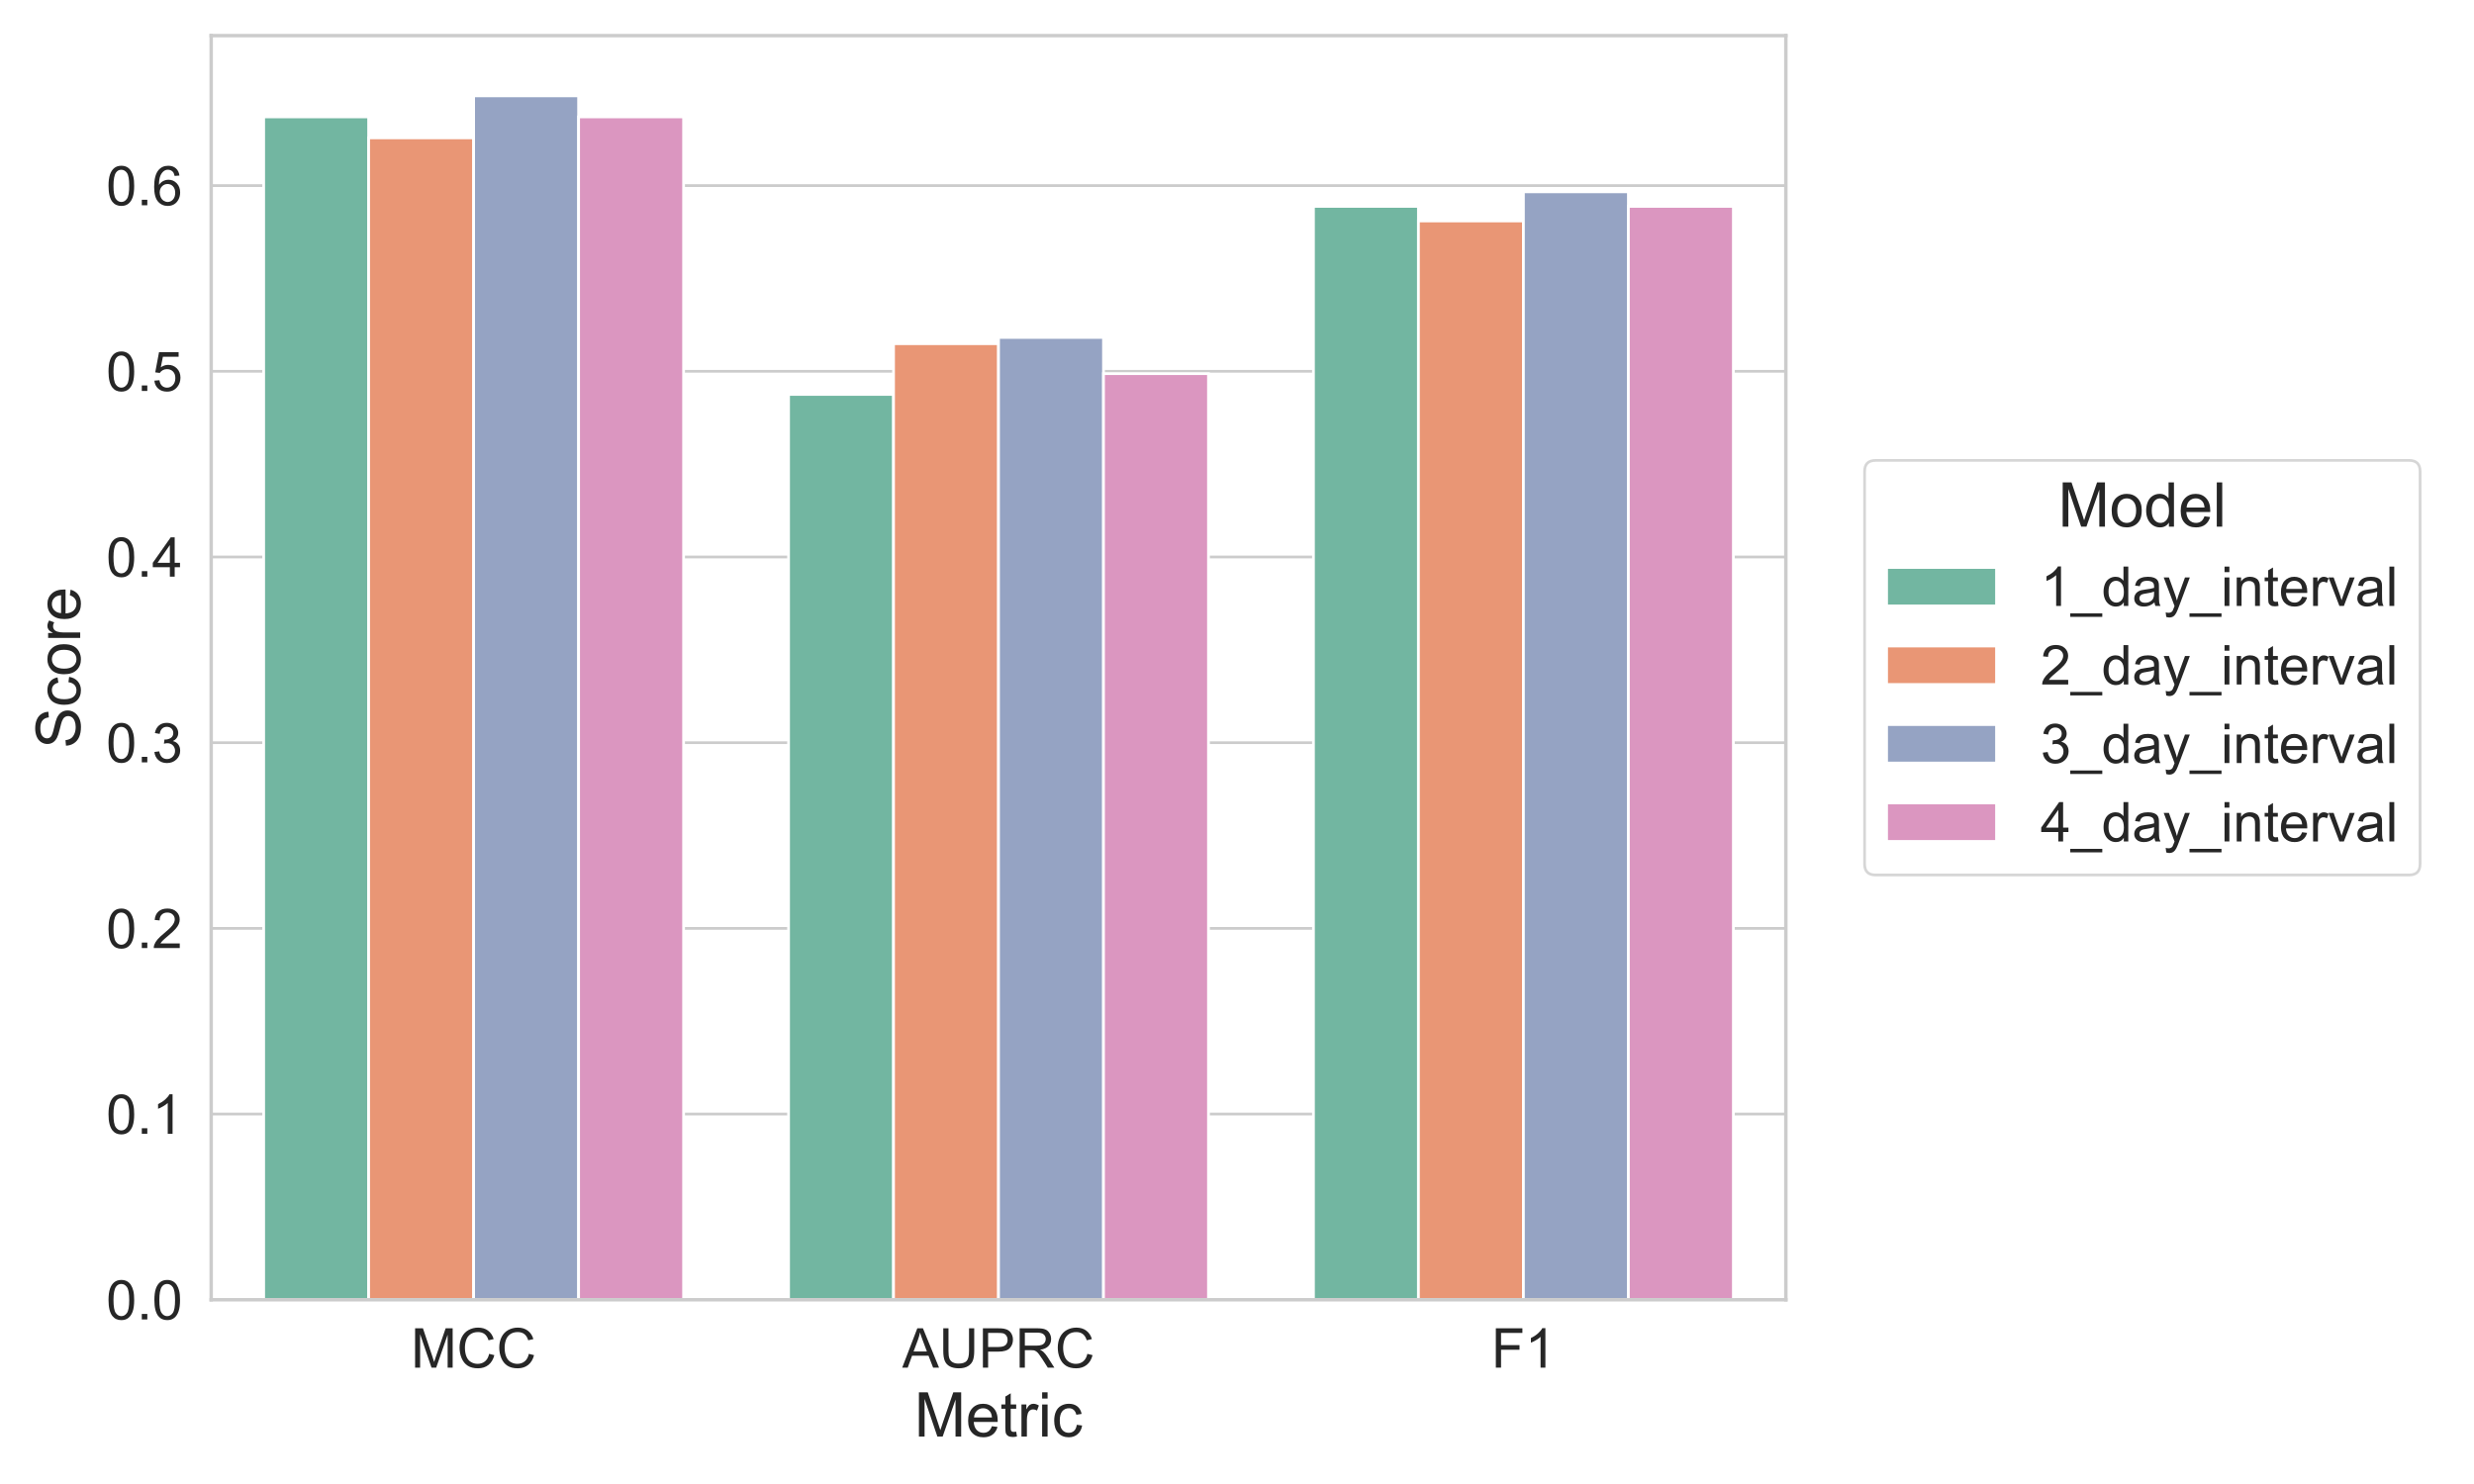
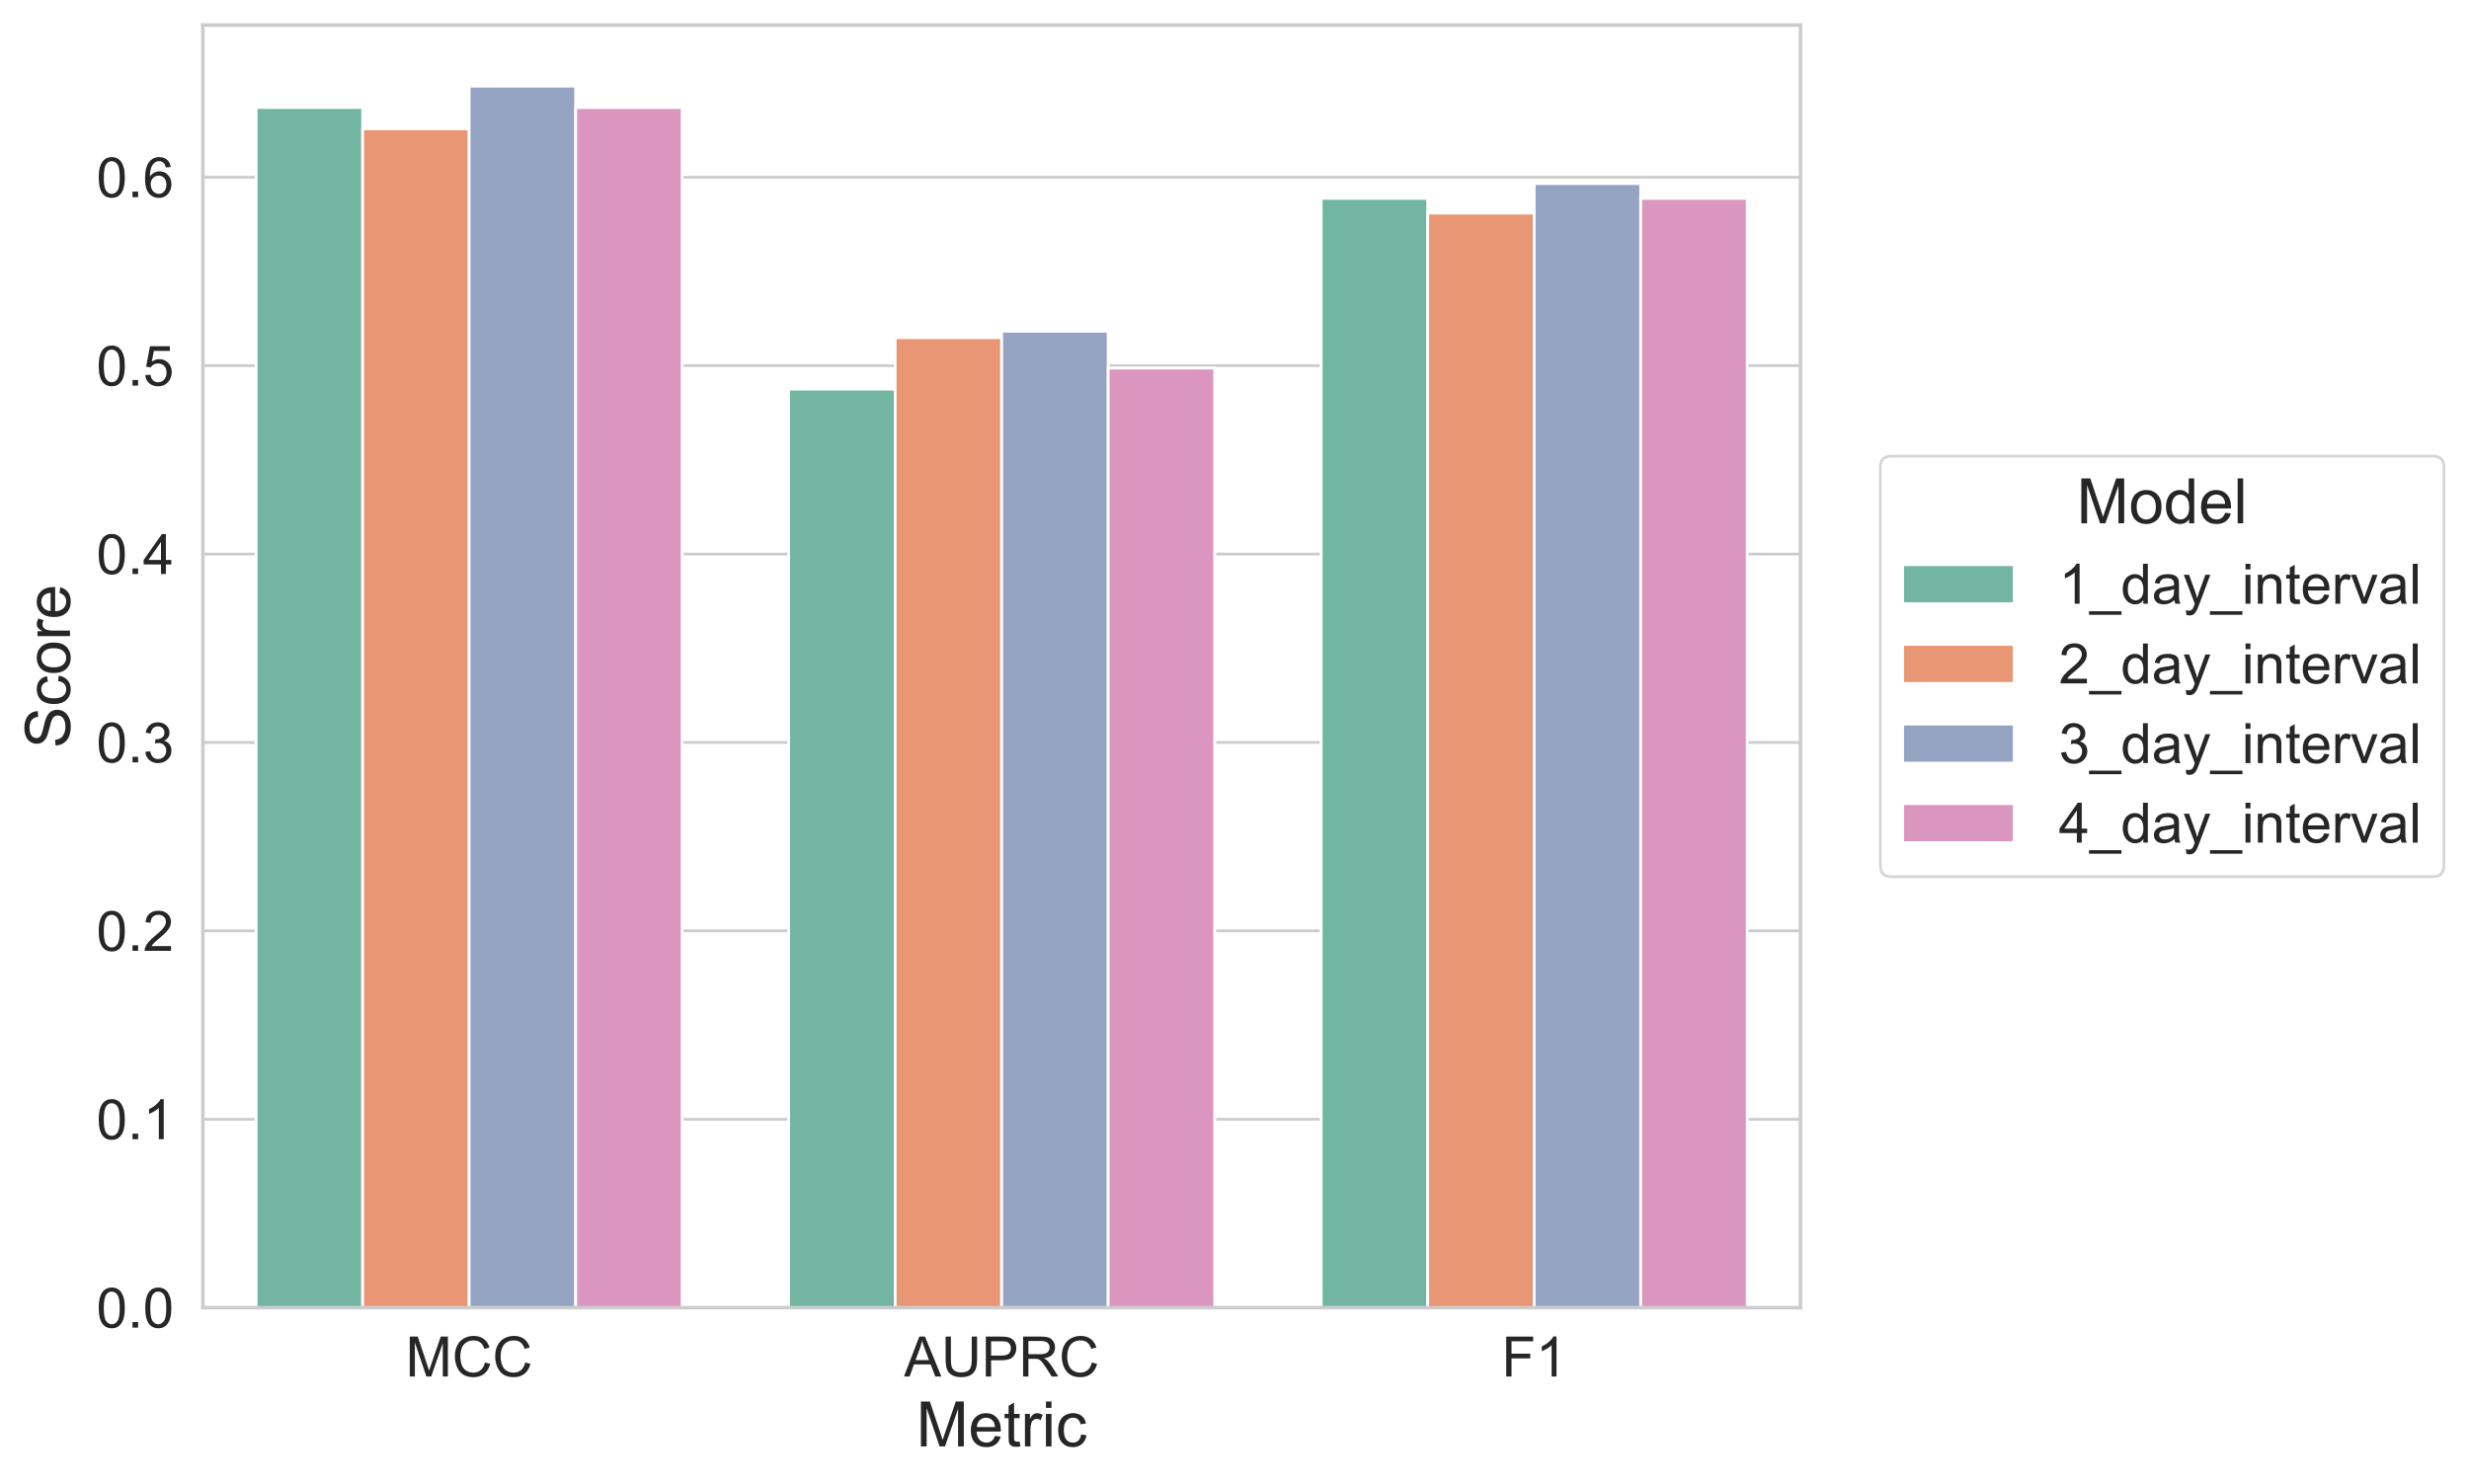
- <svg xmlns="http://www.w3.org/2000/svg" xmlns:xlink="http://www.w3.org/1999/xlink" width="720pt" height="432pt" viewBox="0 0 720 432" version="1.1">
+ <svg xmlns="http://www.w3.org/2000/svg" xmlns:xlink="http://www.w3.org/1999/xlink" width="708.252pt" height="425.798pt" viewBox="0 0 708.252 425.798" version="1.1">
  <defs>
    <style type="text/css">*{stroke-linejoin: round; stroke-linecap: butt}</style>
  </defs>
  <g id="figure_1">
    <g id="patch_1">
-       <path d="M 0 432  L 720 432  L 720 0  L 0 0  z " style="fill: #ffffff" />
+       <path d="M -0 425.798  L 708.252 425.798  L 708.252 0  L -0 0  z " style="fill: #ffffff" />
    </g>
    <g id="axes_1">
      <g id="patch_2">
-         <path d="M 61.458 378.372  L 519.732 378.372  L 519.732 10.368  L 61.458 10.368  z " style="fill: #ffffff" />
+         <path d="M 58.202 375.204  L 516.476 375.204  L 516.476 7.2  L 58.202 7.2  z " style="fill: #ffffff" />
      </g>
      <g id="matplotlib.axis_1">
        <g id="xtick_1">
          <g id="text_1">
-             <g style="fill: #262626" transform="translate(119.6183 398.1245) scale(0.16 -0.16)">
+             <g style="fill: #262626" transform="translate(116.3618 394.9565) scale(0.16 -0.16)">
              <defs>
                <path id="ArialMT-4d" d="M 475 0  L 475 4581  L 1388 4581  L 2472 1338  Q 2622 884 2691 659  Q 2769 909 2934 1394  L 4031 4581  L 4847 4581  L 4847 0  L 4263 0  L 4263 3834  L 2931 0  L 2384 0  L 1059 3900  L 1059 0  L 475 0  z " transform="scale(0.015625)" />
                <path id="ArialMT-43" d="M 3763 1606  L 4369 1453  Q 4178 706 3683 314  Q 3188 -78 2472 -78  Q 1731 -78 1267 223  Q 803 525 561 1097  Q 319 1669 319 2325  Q 319 3041 592 3573  Q 866 4106 1370 4382  Q 1875 4659 2481 4659  Q 3169 4659 3637 4309  Q 4106 3959 4291 3325  L 3694 3184  Q 3534 3684 3231 3912  Q 2928 4141 2469 4141  Q 1941 4141 1586 3887  Q 1231 3634 1087 3207  Q 944 2781 944 2328  Q 944 1744 1114 1308  Q 1284 872 1643 656  Q 2003 441 2422 441  Q 2931 441 3284 734  Q 3638 1028 3763 1606  z " transform="scale(0.015625)" />
              </defs>
              <use xlink:href="#ArialMT-4d" />
              <use xlink:href="#ArialMT-43" transform="translate(83.30078 0)" />
              <use xlink:href="#ArialMT-43" transform="translate(155.5176 0)" />
            </g>
          </g>
        </g>
        <g id="xtick_2">
          <g id="text_2">
-             <g style="fill: #262626" transform="translate(262.59 398.1245) scale(0.16 -0.16)">
+             <g style="fill: #262626" transform="translate(259.3336 394.9565) scale(0.16 -0.16)">
              <defs>
                <path id="ArialMT-41" d="M -9 0  L 1750 4581  L 2403 4581  L 4278 0  L 3588 0  L 3053 1388  L 1138 1388  L 634 0  L -9 0  z M 1313 1881  L 2866 1881  L 2388 3150  Q 2169 3728 2063 4100  Q 1975 3659 1816 3225  L 1313 1881  z " transform="scale(0.015625)" />
                <path id="ArialMT-55" d="M 3500 4581  L 4106 4581  L 4106 1934  Q 4106 1244 3950 837  Q 3794 431 3386 176  Q 2978 -78 2316 -78  Q 1672 -78 1262 144  Q 853 366 678 786  Q 503 1206 503 1934  L 503 4581  L 1109 4581  L 1109 1938  Q 1109 1341 1220 1058  Q 1331 775 1601 622  Q 1872 469 2263 469  Q 2931 469 3215 772  Q 3500 1075 3500 1938  L 3500 4581  z " transform="scale(0.015625)" />
                <path id="ArialMT-50" d="M 494 0  L 494 4581  L 2222 4581  Q 2678 4581 2919 4538  Q 3256 4481 3484 4323  Q 3713 4166 3852 3881  Q 3991 3597 3991 3256  Q 3991 2672 3619 2267  Q 3247 1863 2275 1863  L 1100 1863  L 1100 0  L 494 0  z M 1100 2403  L 2284 2403  Q 2872 2403 3119 2622  Q 3366 2841 3366 3238  Q 3366 3525 3220 3729  Q 3075 3934 2838 4000  Q 2684 4041 2272 4041  L 1100 4041  L 1100 2403  z " transform="scale(0.015625)" />
                <path id="ArialMT-52" d="M 503 0  L 503 4581  L 2534 4581  Q 3147 4581 3465 4457  Q 3784 4334 3975 4021  Q 4166 3709 4166 3331  Q 4166 2844 3850 2509  Q 3534 2175 2875 2084  Q 3116 1969 3241 1856  Q 3506 1613 3744 1247  L 4541 0  L 3778 0  L 3172 953  Q 2906 1366 2734 1584  Q 2563 1803 2427 1890  Q 2291 1978 2150 2013  Q 2047 2034 1813 2034  L 1109 2034  L 1109 0  L 503 0  z M 1109 2559  L 2413 2559  Q 2828 2559 3062 2645  Q 3297 2731 3419 2920  Q 3541 3109 3541 3331  Q 3541 3656 3305 3865  Q 3069 4075 2559 4075  L 1109 4075  L 1109 2559  z " transform="scale(0.015625)" />
              </defs>
              <use xlink:href="#ArialMT-41" />
              <use xlink:href="#ArialMT-55" transform="translate(66.69922 0)" />
              <use xlink:href="#ArialMT-50" transform="translate(138.916 0)" />
              <use xlink:href="#ArialMT-52" transform="translate(205.6152 0)" />
              <use xlink:href="#ArialMT-43" transform="translate(277.832 0)" />
            </g>
          </g>
        </g>
        <g id="xtick_3">
          <g id="text_3">
-             <g style="fill: #262626" transform="translate(434.018 398.1245) scale(0.16 -0.16)">
+             <g style="fill: #262626" transform="translate(430.7616 394.9565) scale(0.16 -0.16)">
              <defs>
                <path id="ArialMT-46" d="M 525 0  L 525 4581  L 3616 4581  L 3616 4041  L 1131 4041  L 1131 2622  L 3281 2622  L 3281 2081  L 1131 2081  L 1131 0  L 525 0  z " transform="scale(0.015625)" />
                <path id="ArialMT-31" d="M 2384 0  L 1822 0  L 1822 3584  Q 1619 3391 1289 3197  Q 959 3003 697 2906  L 697 3450  Q 1169 3672 1522 3987  Q 1875 4303 2022 4600  L 2384 4600  L 2384 0  z " transform="scale(0.015625)" />
              </defs>
              <use xlink:href="#ArialMT-46" />
              <use xlink:href="#ArialMT-31" transform="translate(61.08398 0)" />
            </g>
          </g>
        </g>
        <g id="text_4">
-           <g style="fill: #262626" transform="translate(266.0967 418.1886) scale(0.18 -0.18)">
+           <g style="fill: #262626" transform="translate(262.8403 415.0206) scale(0.18 -0.18)">
            <defs>
              <path id="ArialMT-65" d="M 2694 1069  L 3275 997  Q 3138 488 2766 206  Q 2394 -75 1816 -75  Q 1088 -75 661 373  Q 234 822 234 1631  Q 234 2469 665 2931  Q 1097 3394 1784 3394  Q 2450 3394 2872 2941  Q 3294 2488 3294 1666  Q 3294 1616 3291 1516  L 816 1516  Q 847 969 1125 678  Q 1403 388 1819 388  Q 2128 388 2347 550  Q 2566 713 2694 1069  z M 847 1978  L 2700 1978  Q 2663 2397 2488 2606  Q 2219 2931 1791 2931  Q 1403 2931 1139 2672  Q 875 2413 847 1978  z " transform="scale(0.015625)" />
              <path id="ArialMT-74" d="M 1650 503  L 1731 6  Q 1494 -44 1306 -44  Q 1000 -44 831 53  Q 663 150 594 308  Q 525 466 525 972  L 525 2881  L 113 2881  L 113 3319  L 525 3319  L 525 4141  L 1084 4478  L 1084 3319  L 1650 3319  L 1650 2881  L 1084 2881  L 1084 941  Q 1084 700 1114 631  Q 1144 563 1211 522  Q 1278 481 1403 481  Q 1497 481 1650 503  z " transform="scale(0.015625)" />
              <path id="ArialMT-72" d="M 416 0  L 416 3319  L 922 3319  L 922 2816  Q 1116 3169 1280 3281  Q 1444 3394 1641 3394  Q 1925 3394 2219 3213  L 2025 2691  Q 1819 2813 1613 2813  Q 1428 2813 1281 2702  Q 1134 2591 1072 2394  Q 978 2094 978 1738  L 978 0  L 416 0  z " transform="scale(0.015625)" />
              <path id="ArialMT-69" d="M 425 3934  L 425 4581  L 988 4581  L 988 3934  L 425 3934  z M 425 0  L 425 3319  L 988 3319  L 988 0  L 425 0  z " transform="scale(0.015625)" />
              <path id="ArialMT-63" d="M 2588 1216  L 3141 1144  Q 3050 572 2676 248  Q 2303 -75 1759 -75  Q 1078 -75 664 370  Q 250 816 250 1647  Q 250 2184 428 2587  Q 606 2991 970 3192  Q 1334 3394 1763 3394  Q 2303 3394 2647 3120  Q 2991 2847 3088 2344  L 2541 2259  Q 2463 2594 2264 2762  Q 2066 2931 1784 2931  Q 1359 2931 1093 2626  Q 828 2322 828 1663  Q 828 994 1084 691  Q 1341 388 1753 388  Q 2084 388 2306 591  Q 2528 794 2588 1216  z " transform="scale(0.015625)" />
            </defs>
            <use xlink:href="#ArialMT-4d" />
            <use xlink:href="#ArialMT-65" transform="translate(83.30078 0)" />
            <use xlink:href="#ArialMT-74" transform="translate(138.916 0)" />
            <use xlink:href="#ArialMT-72" transform="translate(166.6992 0)" />
            <use xlink:href="#ArialMT-69" transform="translate(200 0)" />
            <use xlink:href="#ArialMT-63" transform="translate(222.2168 0)" />
          </g>
        </g>
      </g>
      <g id="matplotlib.axis_2">
        <g id="ytick_1">
          <g id="line2d_1">
-             <path d="M 61.458 378.372  L 519.732 378.372  " clip-path="url(#peb83b653ee)" style="fill: none; stroke: #cccccc; stroke-width: 0.8; stroke-linecap: round" />
+             <path d="M 58.202 375.204  L 516.476 375.204  " clip-path="url(#pe7c0577c10)" style="fill: none; stroke: #cccccc; stroke-width: 0.8; stroke-linecap: round" />
          </g>
          <g id="text_5">
-             <g style="fill: #262626" transform="translate(30.918 384.0983) scale(0.16 -0.16)">
+             <g style="fill: #262626" transform="translate(27.66156 380.9303) scale(0.16 -0.16)">
              <defs>
                <path id="ArialMT-30" d="M 266 2259  Q 266 3072 433 3567  Q 600 4063 929 4331  Q 1259 4600 1759 4600  Q 2128 4600 2406 4451  Q 2684 4303 2865 4023  Q 3047 3744 3150 3342  Q 3253 2941 3253 2259  Q 3253 1453 3087 958  Q 2922 463 2592 192  Q 2263 -78 1759 -78  Q 1097 -78 719 397  Q 266 969 266 2259  z M 844 2259  Q 844 1131 1108 757  Q 1372 384 1759 384  Q 2147 384 2411 759  Q 2675 1134 2675 2259  Q 2675 3391 2411 3762  Q 2147 4134 1753 4134  Q 1366 4134 1134 3806  Q 844 3388 844 2259  z " transform="scale(0.015625)" />
                <path id="ArialMT-2e" d="M 581 0  L 581 641  L 1222 641  L 1222 0  L 581 0  z " transform="scale(0.015625)" />
              </defs>
              <use xlink:href="#ArialMT-30" />
              <use xlink:href="#ArialMT-2e" transform="translate(55.61523 0)" />
              <use xlink:href="#ArialMT-30" transform="translate(83.39844 0)" />
            </g>
          </g>
        </g>
        <g id="ytick_2">
          <g id="line2d_2">
-             <path d="M 61.458 324.314  L 519.732 324.314  " clip-path="url(#peb83b653ee)" style="fill: none; stroke: #cccccc; stroke-width: 0.8; stroke-linecap: round" />
+             <path d="M 58.202 321.146  L 516.476 321.146  " clip-path="url(#pe7c0577c10)" style="fill: none; stroke: #cccccc; stroke-width: 0.8; stroke-linecap: round" />
          </g>
          <g id="text_6">
-             <g style="fill: #262626" transform="translate(30.918 330.0406) scale(0.16 -0.16)">
+             <g style="fill: #262626" transform="translate(27.66156 326.8726) scale(0.16 -0.16)">
              <use xlink:href="#ArialMT-30" />
              <use xlink:href="#ArialMT-2e" transform="translate(55.61523 0)" />
              <use xlink:href="#ArialMT-31" transform="translate(83.39844 0)" />
            </g>
          </g>
        </g>
        <g id="ytick_3">
          <g id="line2d_3">
-             <path d="M 61.458 270.257  L 519.732 270.257  " clip-path="url(#peb83b653ee)" style="fill: none; stroke: #cccccc; stroke-width: 0.8; stroke-linecap: round" />
+             <path d="M 58.202 267.089  L 516.476 267.089  " clip-path="url(#pe7c0577c10)" style="fill: none; stroke: #cccccc; stroke-width: 0.8; stroke-linecap: round" />
          </g>
          <g id="text_7">
-             <g style="fill: #262626" transform="translate(30.918 275.9829) scale(0.16 -0.16)">
+             <g style="fill: #262626" transform="translate(27.66156 272.8149) scale(0.16 -0.16)">
              <defs>
                <path id="ArialMT-32" d="M 3222 541  L 3222 0  L 194 0  Q 188 203 259 391  Q 375 700 629 1000  Q 884 1300 1366 1694  Q 2113 2306 2375 2664  Q 2638 3022 2638 3341  Q 2638 3675 2398 3904  Q 2159 4134 1775 4134  Q 1369 4134 1125 3890  Q 881 3647 878 3216  L 300 3275  Q 359 3922 746 4261  Q 1134 4600 1788 4600  Q 2447 4600 2831 4234  Q 3216 3869 3216 3328  Q 3216 3053 3103 2787  Q 2991 2522 2730 2228  Q 2469 1934 1863 1422  Q 1356 997 1212 845  Q 1069 694 975 541  L 3222 541  z " transform="scale(0.015625)" />
              </defs>
              <use xlink:href="#ArialMT-30" />
              <use xlink:href="#ArialMT-2e" transform="translate(55.61523 0)" />
              <use xlink:href="#ArialMT-32" transform="translate(83.39844 0)" />
            </g>
          </g>
        </g>
        <g id="ytick_4">
          <g id="line2d_4">
-             <path d="M 61.458 216.199  L 519.732 216.199  " clip-path="url(#peb83b653ee)" style="fill: none; stroke: #cccccc; stroke-width: 0.8; stroke-linecap: round" />
+             <path d="M 58.202 213.031  L 516.476 213.031  " clip-path="url(#pe7c0577c10)" style="fill: none; stroke: #cccccc; stroke-width: 0.8; stroke-linecap: round" />
          </g>
          <g id="text_8">
-             <g style="fill: #262626" transform="translate(30.918 221.9252) scale(0.16 -0.16)">
+             <g style="fill: #262626" transform="translate(27.66156 218.7572) scale(0.16 -0.16)">
              <defs>
                <path id="ArialMT-33" d="M 269 1209  L 831 1284  Q 928 806 1161 595  Q 1394 384 1728 384  Q 2125 384 2398 659  Q 2672 934 2672 1341  Q 2672 1728 2419 1979  Q 2166 2231 1775 2231  Q 1616 2231 1378 2169  L 1441 2663  Q 1497 2656 1531 2656  Q 1891 2656 2178 2843  Q 2466 3031 2466 3422  Q 2466 3731 2256 3934  Q 2047 4138 1716 4138  Q 1388 4138 1169 3931  Q 950 3725 888 3313  L 325 3413  Q 428 3978 793 4289  Q 1159 4600 1703 4600  Q 2078 4600 2393 4439  Q 2709 4278 2876 4000  Q 3044 3722 3044 3409  Q 3044 3113 2884 2869  Q 2725 2625 2413 2481  Q 2819 2388 3044 2092  Q 3269 1797 3269 1353  Q 3269 753 2831 336  Q 2394 -81 1725 -81  Q 1122 -81 723 278  Q 325 638 269 1209  z " transform="scale(0.015625)" />
              </defs>
              <use xlink:href="#ArialMT-30" />
              <use xlink:href="#ArialMT-2e" transform="translate(55.61523 0)" />
              <use xlink:href="#ArialMT-33" transform="translate(83.39844 0)" />
            </g>
          </g>
        </g>
        <g id="ytick_5">
          <g id="line2d_5">
-             <path d="M 61.458 162.141  L 519.732 162.141  " clip-path="url(#peb83b653ee)" style="fill: none; stroke: #cccccc; stroke-width: 0.8; stroke-linecap: round" />
+             <path d="M 58.202 158.973  L 516.476 158.973  " clip-path="url(#pe7c0577c10)" style="fill: none; stroke: #cccccc; stroke-width: 0.8; stroke-linecap: round" />
          </g>
          <g id="text_9">
-             <g style="fill: #262626" transform="translate(30.918 167.8676) scale(0.16 -0.16)">
+             <g style="fill: #262626" transform="translate(27.66156 164.6996) scale(0.16 -0.16)">
              <defs>
                <path id="ArialMT-34" d="M 2069 0  L 2069 1097  L 81 1097  L 81 1613  L 2172 4581  L 2631 4581  L 2631 1613  L 3250 1613  L 3250 1097  L 2631 1097  L 2631 0  L 2069 0  z M 2069 1613  L 2069 3678  L 634 1613  L 2069 1613  z " transform="scale(0.015625)" />
              </defs>
              <use xlink:href="#ArialMT-30" />
              <use xlink:href="#ArialMT-2e" transform="translate(55.61523 0)" />
              <use xlink:href="#ArialMT-34" transform="translate(83.39844 0)" />
            </g>
          </g>
        </g>
        <g id="ytick_6">
          <g id="line2d_6">
-             <path d="M 61.458 108.084  L 519.732 108.084  " clip-path="url(#peb83b653ee)" style="fill: none; stroke: #cccccc; stroke-width: 0.8; stroke-linecap: round" />
+             <path d="M 58.202 104.916  L 516.476 104.916  " clip-path="url(#pe7c0577c10)" style="fill: none; stroke: #cccccc; stroke-width: 0.8; stroke-linecap: round" />
          </g>
          <g id="text_10">
-             <g style="fill: #262626" transform="translate(30.918 113.8099) scale(0.16 -0.16)">
+             <g style="fill: #262626" transform="translate(27.66156 110.6419) scale(0.16 -0.16)">
              <defs>
                <path id="ArialMT-35" d="M 266 1200  L 856 1250  Q 922 819 1161 601  Q 1400 384 1738 384  Q 2144 384 2425 690  Q 2706 997 2706 1503  Q 2706 1984 2436 2262  Q 2166 2541 1728 2541  Q 1456 2541 1237 2417  Q 1019 2294 894 2097  L 366 2166  L 809 4519  L 3088 4519  L 3088 3981  L 1259 3981  L 1013 2750  Q 1425 3038 1878 3038  Q 2478 3038 2890 2622  Q 3303 2206 3303 1553  Q 3303 931 2941 478  Q 2500 -78 1738 -78  Q 1113 -78 717 272  Q 322 622 266 1200  z " transform="scale(0.015625)" />
              </defs>
              <use xlink:href="#ArialMT-30" />
              <use xlink:href="#ArialMT-2e" transform="translate(55.61523 0)" />
              <use xlink:href="#ArialMT-35" transform="translate(83.39844 0)" />
            </g>
          </g>
        </g>
        <g id="ytick_7">
          <g id="line2d_7">
-             <path d="M 61.458 54.026  L 519.732 54.026  " clip-path="url(#peb83b653ee)" style="fill: none; stroke: #cccccc; stroke-width: 0.8; stroke-linecap: round" />
+             <path d="M 58.202 50.858  L 516.476 50.858  " clip-path="url(#pe7c0577c10)" style="fill: none; stroke: #cccccc; stroke-width: 0.8; stroke-linecap: round" />
          </g>
          <g id="text_11">
-             <g style="fill: #262626" transform="translate(30.918 59.75223) scale(0.16 -0.16)">
+             <g style="fill: #262626" transform="translate(27.66156 56.58423) scale(0.16 -0.16)">
              <defs>
                <path id="ArialMT-36" d="M 3184 3459  L 2625 3416  Q 2550 3747 2413 3897  Q 2184 4138 1850 4138  Q 1581 4138 1378 3988  Q 1113 3794 959 3422  Q 806 3050 800 2363  Q 1003 2672 1297 2822  Q 1591 2972 1913 2972  Q 2475 2972 2870 2558  Q 3266 2144 3266 1488  Q 3266 1056 3080 686  Q 2894 316 2569 119  Q 2244 -78 1831 -78  Q 1128 -78 684 439  Q 241 956 241 2144  Q 241 3472 731 4075  Q 1159 4600 1884 4600  Q 2425 4600 2770 4297  Q 3116 3994 3184 3459  z M 888 1484  Q 888 1194 1011 928  Q 1134 663 1356 523  Q 1578 384 1822 384  Q 2178 384 2434 671  Q 2691 959 2691 1453  Q 2691 1928 2437 2201  Q 2184 2475 1800 2475  Q 1419 2475 1153 2201  Q 888 1928 888 1484  z " transform="scale(0.015625)" />
              </defs>
              <use xlink:href="#ArialMT-30" />
              <use xlink:href="#ArialMT-2e" transform="translate(55.61523 0)" />
              <use xlink:href="#ArialMT-36" transform="translate(83.39844 0)" />
            </g>
          </g>
        </g>
        <g id="text_12">
-           <g style="fill: #262626" transform="translate(23.3405 217.8797) rotate(-90) scale(0.18 -0.18)">
+           <g style="fill: #262626" transform="translate(20.08406 214.7117) rotate(-90) scale(0.18 -0.18)">
            <defs>
              <path id="ArialMT-53" d="M 288 1472  L 859 1522  Q 900 1178 1048 958  Q 1197 738 1509 602  Q 1822 466 2213 466  Q 2559 466 2825 569  Q 3091 672 3220 851  Q 3350 1031 3350 1244  Q 3350 1459 3225 1620  Q 3100 1781 2813 1891  Q 2628 1963 1997 2114  Q 1366 2266 1113 2400  Q 784 2572 623 2826  Q 463 3081 463 3397  Q 463 3744 659 4045  Q 856 4347 1234 4503  Q 1613 4659 2075 4659  Q 2584 4659 2973 4495  Q 3363 4331 3572 4012  Q 3781 3694 3797 3291  L 3216 3247  Q 3169 3681 2898 3903  Q 2628 4125 2100 4125  Q 1550 4125 1298 3923  Q 1047 3722 1047 3438  Q 1047 3191 1225 3031  Q 1400 2872 2139 2705  Q 2878 2538 3153 2413  Q 3553 2228 3743 1945  Q 3934 1663 3934 1294  Q 3934 928 3725 604  Q 3516 281 3123 101  Q 2731 -78 2241 -78  Q 1619 -78 1198 103  Q 778 284 539 648  Q 300 1013 288 1472  z " transform="scale(0.015625)" />
              <path id="ArialMT-6f" d="M 213 1659  Q 213 2581 725 3025  Q 1153 3394 1769 3394  Q 2453 3394 2887 2945  Q 3322 2497 3322 1706  Q 3322 1066 3130 698  Q 2938 331 2570 128  Q 2203 -75 1769 -75  Q 1072 -75 642 372  Q 213 819 213 1659  z M 791 1659  Q 791 1022 1069 705  Q 1347 388 1769 388  Q 2188 388 2466 706  Q 2744 1025 2744 1678  Q 2744 2294 2464 2611  Q 2184 2928 1769 2928  Q 1347 2928 1069 2612  Q 791 2297 791 1659  z " transform="scale(0.015625)" />
            </defs>
            <use xlink:href="#ArialMT-53" />
            <use xlink:href="#ArialMT-63" transform="translate(66.69922 0)" />
            <use xlink:href="#ArialMT-6f" transform="translate(116.6992 0)" />
            <use xlink:href="#ArialMT-72" transform="translate(172.3145 0)" />
            <use xlink:href="#ArialMT-65" transform="translate(205.6152 0)" />
          </g>
        </g>
      </g>
      <g id="patch_3">
-         <path d="M 76.734 378.372  L 107.285 378.372  L 107.285 34.021  L 76.734 34.021  z " clip-path="url(#peb83b653ee)" style="fill: #72b6a1; stroke: #ffffff; stroke-width: 0.8; stroke-linejoin: miter" />
+         <path d="M 73.477 375.204  L 104.029 375.204  L 104.029 30.853  L 73.477 30.853  z " clip-path="url(#pe7c0577c10)" style="fill: #72b6a1; stroke: #ffffff; stroke-width: 0.8; stroke-linejoin: miter" />
      </g>
      <g id="patch_4">
-         <path d="M 229.492 378.372  L 260.043 378.372  L 260.043 114.817  L 229.492 114.817  z " clip-path="url(#peb83b653ee)" style="fill: #72b6a1; stroke: #ffffff; stroke-width: 0.8; stroke-linejoin: miter" />
+         <path d="M 226.235 375.204  L 256.787 375.204  L 256.787 111.649  L 226.235 111.649  z " clip-path="url(#pe7c0577c10)" style="fill: #72b6a1; stroke: #ffffff; stroke-width: 0.8; stroke-linejoin: miter" />
      </g>
      <g id="patch_5">
-         <path d="M 382.25 378.372  L 412.801 378.372  L 412.801 60.083  L 382.25 60.083  z " clip-path="url(#peb83b653ee)" style="fill: #72b6a1; stroke: #ffffff; stroke-width: 0.8; stroke-linejoin: miter" />
+         <path d="M 378.993 375.204  L 409.545 375.204  L 409.545 56.915  L 378.993 56.915  z " clip-path="url(#pe7c0577c10)" style="fill: #72b6a1; stroke: #ffffff; stroke-width: 0.8; stroke-linejoin: miter" />
      </g>
      <g id="patch_6">
-         <path d="M 107.285 378.372  L 137.837 378.372  L 137.837 40.132  L 107.285 40.132  z " clip-path="url(#peb83b653ee)" style="fill: #e99675; stroke: #ffffff; stroke-width: 0.8; stroke-linejoin: miter" />
+         <path d="M 104.029 375.204  L 134.581 375.204  L 134.581 36.964  L 104.029 36.964  z " clip-path="url(#pe7c0577c10)" style="fill: #e99675; stroke: #ffffff; stroke-width: 0.8; stroke-linejoin: miter" />
      </g>
      <g id="patch_7">
-         <path d="M 260.043 378.372  L 290.595 378.372  L 290.595 100.058  L 260.043 100.058  z " clip-path="url(#peb83b653ee)" style="fill: #e99675; stroke: #ffffff; stroke-width: 0.8; stroke-linejoin: miter" />
+         <path d="M 256.787 375.204  L 287.339 375.204  L 287.339 96.89  L 256.787 96.89  z " clip-path="url(#pe7c0577c10)" style="fill: #e99675; stroke: #ffffff; stroke-width: 0.8; stroke-linejoin: miter" />
      </g>
      <g id="patch_8">
-         <path d="M 412.801 378.372  L 443.353 378.372  L 443.353 64.323  L 412.801 64.323  z " clip-path="url(#peb83b653ee)" style="fill: #e99675; stroke: #ffffff; stroke-width: 0.8; stroke-linejoin: miter" />
+         <path d="M 409.545 375.204  L 440.097 375.204  L 440.097 61.155  L 409.545 61.155  z " clip-path="url(#pe7c0577c10)" style="fill: #e99675; stroke: #ffffff; stroke-width: 0.8; stroke-linejoin: miter" />
      </g>
      <g id="patch_9">
-         <path d="M 137.837 378.372  L 168.389 378.372  L 168.389 27.892  L 137.837 27.892  z " clip-path="url(#peb83b653ee)" style="fill: #95a3c3; stroke: #ffffff; stroke-width: 0.8; stroke-linejoin: miter" />
+         <path d="M 134.581 375.204  L 165.132 375.204  L 165.132 24.724  L 134.581 24.724  z " clip-path="url(#pe7c0577c10)" style="fill: #95a3c3; stroke: #ffffff; stroke-width: 0.8; stroke-linejoin: miter" />
      </g>
      <g id="patch_10">
-         <path d="M 290.595 378.372  L 321.147 378.372  L 321.147 98.227  L 290.595 98.227  z " clip-path="url(#peb83b653ee)" style="fill: #95a3c3; stroke: #ffffff; stroke-width: 0.8; stroke-linejoin: miter" />
+         <path d="M 287.339 375.204  L 317.89 375.204  L 317.89 95.059  L 287.339 95.059  z " clip-path="url(#pe7c0577c10)" style="fill: #95a3c3; stroke: #ffffff; stroke-width: 0.8; stroke-linejoin: miter" />
      </g>
      <g id="patch_11">
-         <path d="M 443.353 378.372  L 473.905 378.372  L 473.905 55.843  L 443.353 55.843  z " clip-path="url(#peb83b653ee)" style="fill: #95a3c3; stroke: #ffffff; stroke-width: 0.8; stroke-linejoin: miter" />
+         <path d="M 440.097 375.204  L 470.648 375.204  L 470.648 52.675  L 440.097 52.675  z " clip-path="url(#pe7c0577c10)" style="fill: #95a3c3; stroke: #ffffff; stroke-width: 0.8; stroke-linejoin: miter" />
      </g>
      <g id="patch_12">
-         <path d="M 168.389 378.372  L 198.94 378.372  L 198.94 34.021  L 168.389 34.021  z " clip-path="url(#peb83b653ee)" style="fill: #db96c0; stroke: #ffffff; stroke-width: 0.8; stroke-linejoin: miter" />
+         <path d="M 165.132 375.204  L 195.684 375.204  L 195.684 30.853  L 165.132 30.853  z " clip-path="url(#pe7c0577c10)" style="fill: #db96c0; stroke: #ffffff; stroke-width: 0.8; stroke-linejoin: miter" />
      </g>
      <g id="patch_13">
-         <path d="M 321.147 378.372  L 351.698 378.372  L 351.698 108.778  L 321.147 108.778  z " clip-path="url(#peb83b653ee)" style="fill: #db96c0; stroke: #ffffff; stroke-width: 0.8; stroke-linejoin: miter" />
+         <path d="M 317.89 375.204  L 348.442 375.204  L 348.442 105.61  L 317.89 105.61  z " clip-path="url(#pe7c0577c10)" style="fill: #db96c0; stroke: #ffffff; stroke-width: 0.8; stroke-linejoin: miter" />
      </g>
      <g id="patch_14">
-         <path d="M 473.905 378.372  L 504.456 378.372  L 504.456 60.083  L 473.905 60.083  z " clip-path="url(#peb83b653ee)" style="fill: #db96c0; stroke: #ffffff; stroke-width: 0.8; stroke-linejoin: miter" />
+         <path d="M 470.648 375.204  L 501.2 375.204  L 501.2 56.915  L 470.648 56.915  z " clip-path="url(#pe7c0577c10)" style="fill: #db96c0; stroke: #ffffff; stroke-width: 0.8; stroke-linejoin: miter" />
      </g>
      <g id="patch_15">
-         <path d="M 137.837 378.372  L 137.837 378.372  L 137.837 378.372  L 137.837 378.372  z " clip-path="url(#peb83b653ee)" style="fill: #72b6a1; stroke: #ffffff; stroke-width: 0.8; stroke-linejoin: miter" />
+         <path d="M 134.581 375.204  L 134.581 375.204  L 134.581 375.204  L 134.581 375.204  z " clip-path="url(#pe7c0577c10)" style="fill: #72b6a1; stroke: #ffffff; stroke-width: 0.8; stroke-linejoin: miter" />
      </g>
      <g id="patch_16">
-         <path d="M 137.837 378.372  L 137.837 378.372  L 137.837 378.372  L 137.837 378.372  z " clip-path="url(#peb83b653ee)" style="fill: #e99675; stroke: #ffffff; stroke-width: 0.8; stroke-linejoin: miter" />
+         <path d="M 134.581 375.204  L 134.581 375.204  L 134.581 375.204  L 134.581 375.204  z " clip-path="url(#pe7c0577c10)" style="fill: #e99675; stroke: #ffffff; stroke-width: 0.8; stroke-linejoin: miter" />
      </g>
      <g id="patch_17">
-         <path d="M 137.837 378.372  L 137.837 378.372  L 137.837 378.372  L 137.837 378.372  z " clip-path="url(#peb83b653ee)" style="fill: #95a3c3; stroke: #ffffff; stroke-width: 0.8; stroke-linejoin: miter" />
+         <path d="M 134.581 375.204  L 134.581 375.204  L 134.581 375.204  L 134.581 375.204  z " clip-path="url(#pe7c0577c10)" style="fill: #95a3c3; stroke: #ffffff; stroke-width: 0.8; stroke-linejoin: miter" />
      </g>
      <g id="patch_18">
-         <path d="M 137.837 378.372  L 137.837 378.372  L 137.837 378.372  L 137.837 378.372  z " clip-path="url(#peb83b653ee)" style="fill: #db96c0; stroke: #ffffff; stroke-width: 0.8; stroke-linejoin: miter" />
+         <path d="M 134.581 375.204  L 134.581 375.204  L 134.581 375.204  L 134.581 375.204  z " clip-path="url(#pe7c0577c10)" style="fill: #db96c0; stroke: #ffffff; stroke-width: 0.8; stroke-linejoin: miter" />
      </g>
      <g id="line2d_8">
-         <path clip-path="url(#peb83b653ee)" style="fill: none; stroke: #424242; stroke-width: 1.8; stroke-linecap: round" />
+         <path clip-path="url(#pe7c0577c10)" style="fill: none; stroke: #424242; stroke-width: 1.8; stroke-linecap: round" />
      </g>
      <g id="line2d_9">
-         <path clip-path="url(#peb83b653ee)" style="fill: none; stroke: #424242; stroke-width: 1.8; stroke-linecap: round" />
+         <path clip-path="url(#pe7c0577c10)" style="fill: none; stroke: #424242; stroke-width: 1.8; stroke-linecap: round" />
      </g>
      <g id="line2d_10">
-         <path clip-path="url(#peb83b653ee)" style="fill: none; stroke: #424242; stroke-width: 1.8; stroke-linecap: round" />
+         <path clip-path="url(#pe7c0577c10)" style="fill: none; stroke: #424242; stroke-width: 1.8; stroke-linecap: round" />
      </g>
      <g id="line2d_11">
-         <path clip-path="url(#peb83b653ee)" style="fill: none; stroke: #424242; stroke-width: 1.8; stroke-linecap: round" />
+         <path clip-path="url(#pe7c0577c10)" style="fill: none; stroke: #424242; stroke-width: 1.8; stroke-linecap: round" />
      </g>
      <g id="line2d_12">
-         <path clip-path="url(#peb83b653ee)" style="fill: none; stroke: #424242; stroke-width: 1.8; stroke-linecap: round" />
+         <path clip-path="url(#pe7c0577c10)" style="fill: none; stroke: #424242; stroke-width: 1.8; stroke-linecap: round" />
      </g>
      <g id="line2d_13">
-         <path clip-path="url(#peb83b653ee)" style="fill: none; stroke: #424242; stroke-width: 1.8; stroke-linecap: round" />
+         <path clip-path="url(#pe7c0577c10)" style="fill: none; stroke: #424242; stroke-width: 1.8; stroke-linecap: round" />
      </g>
      <g id="line2d_14">
-         <path clip-path="url(#peb83b653ee)" style="fill: none; stroke: #424242; stroke-width: 1.8; stroke-linecap: round" />
+         <path clip-path="url(#pe7c0577c10)" style="fill: none; stroke: #424242; stroke-width: 1.8; stroke-linecap: round" />
      </g>
      <g id="line2d_15">
-         <path clip-path="url(#peb83b653ee)" style="fill: none; stroke: #424242; stroke-width: 1.8; stroke-linecap: round" />
+         <path clip-path="url(#pe7c0577c10)" style="fill: none; stroke: #424242; stroke-width: 1.8; stroke-linecap: round" />
      </g>
      <g id="line2d_16">
-         <path clip-path="url(#peb83b653ee)" style="fill: none; stroke: #424242; stroke-width: 1.8; stroke-linecap: round" />
+         <path clip-path="url(#pe7c0577c10)" style="fill: none; stroke: #424242; stroke-width: 1.8; stroke-linecap: round" />
      </g>
      <g id="line2d_17">
-         <path clip-path="url(#peb83b653ee)" style="fill: none; stroke: #424242; stroke-width: 1.8; stroke-linecap: round" />
+         <path clip-path="url(#pe7c0577c10)" style="fill: none; stroke: #424242; stroke-width: 1.8; stroke-linecap: round" />
      </g>
      <g id="line2d_18">
-         <path clip-path="url(#peb83b653ee)" style="fill: none; stroke: #424242; stroke-width: 1.8; stroke-linecap: round" />
+         <path clip-path="url(#pe7c0577c10)" style="fill: none; stroke: #424242; stroke-width: 1.8; stroke-linecap: round" />
      </g>
      <g id="line2d_19">
-         <path clip-path="url(#peb83b653ee)" style="fill: none; stroke: #424242; stroke-width: 1.8; stroke-linecap: round" />
+         <path clip-path="url(#pe7c0577c10)" style="fill: none; stroke: #424242; stroke-width: 1.8; stroke-linecap: round" />
      </g>
      <g id="patch_19">
-         <path d="M 61.458 378.372  L 61.458 10.368  " style="fill: none; stroke: #cccccc; stroke-linejoin: miter; stroke-linecap: square" />
+         <path d="M 58.202 375.204  L 58.202 7.2  " style="fill: none; stroke: #cccccc; stroke-linejoin: miter; stroke-linecap: square" />
      </g>
      <g id="patch_20">
-         <path d="M 519.732 378.372  L 519.732 10.368  " style="fill: none; stroke: #cccccc; stroke-linejoin: miter; stroke-linecap: square" />
+         <path d="M 516.476 375.204  L 516.476 7.2  " style="fill: none; stroke: #cccccc; stroke-linejoin: miter; stroke-linecap: square" />
      </g>
      <g id="patch_21">
-         <path d="M 61.458 378.372  L 519.732 378.372  " style="fill: none; stroke: #cccccc; stroke-linejoin: miter; stroke-linecap: square" />
+         <path d="M 58.202 375.204  L 516.476 375.204  " style="fill: none; stroke: #cccccc; stroke-linejoin: miter; stroke-linecap: square" />
      </g>
      <g id="patch_22">
-         <path d="M 61.458 10.368  L 519.732 10.368  " style="fill: none; stroke: #cccccc; stroke-linejoin: miter; stroke-linecap: square" />
+         <path d="M 58.202 7.2  L 516.476 7.2  " style="fill: none; stroke: #cccccc; stroke-linejoin: miter; stroke-linecap: square" />
      </g>
      <g id="legend_1">
        <g id="patch_23">
-           <path d="M 545.846 254.712  L 701.108 254.712  Q 704.308 254.712 704.308 251.512  L 704.308 137.228  Q 704.308 134.028 701.108 134.028  L 545.846 134.028  Q 542.646 134.028 542.646 137.228  L 542.646 251.512  Q 542.646 254.712 545.846 254.712  z " style="fill: #ffffff; opacity: 0.8; stroke: #cccccc; stroke-width: 0.8; stroke-linejoin: miter" />
+           <path d="M 542.589 251.544  L 697.852 251.544  Q 701.052 251.544 701.052 248.344  L 701.052 134.06  Q 701.052 130.86 697.852 130.86  L 542.589 130.86  Q 539.389 130.86 539.389 134.06  L 539.389 248.344  Q 539.389 251.544 542.589 251.544  z " style="fill: #ffffff; opacity: 0.8; stroke: #cccccc; stroke-width: 0.8; stroke-linejoin: miter" />
        </g>
        <g id="text_13">
-           <g style="fill: #262626" transform="translate(598.966 153.312) scale(0.18 -0.18)">
+           <g style="fill: #262626" transform="translate(595.7096 150.144) scale(0.18 -0.18)">
            <defs>
              <path id="ArialMT-64" d="M 2575 0  L 2575 419  Q 2259 -75 1647 -75  Q 1250 -75 917 144  Q 584 363 401 755  Q 219 1147 219 1656  Q 219 2153 384 2558  Q 550 2963 881 3178  Q 1213 3394 1622 3394  Q 1922 3394 2156 3267  Q 2391 3141 2538 2938  L 2538 4581  L 3097 4581  L 3097 0  L 2575 0  z M 797 1656  Q 797 1019 1065 703  Q 1334 388 1700 388  Q 2069 388 2326 689  Q 2584 991 2584 1609  Q 2584 2291 2321 2609  Q 2059 2928 1675 2928  Q 1300 2928 1048 2622  Q 797 2316 797 1656  z " transform="scale(0.015625)" />
              <path id="ArialMT-6c" d="M 409 0  L 409 4581  L 972 4581  L 972 0  L 409 0  z " transform="scale(0.015625)" />
            </defs>
            <use xlink:href="#ArialMT-4d" />
            <use xlink:href="#ArialMT-6f" transform="translate(83.30078 0)" />
            <use xlink:href="#ArialMT-64" transform="translate(138.916 0)" />
            <use xlink:href="#ArialMT-65" transform="translate(194.5312 0)" />
            <use xlink:href="#ArialMT-6c" transform="translate(250.1465 0)" />
          </g>
        </g>
        <g id="patch_24">
-           <path d="M 549.046 176.39  L 581.046 176.39  L 581.046 165.19  L 549.046 165.19  z " style="fill: #72b6a1; stroke: #ffffff; stroke-width: 0.8; stroke-linejoin: miter" />
+           <path d="M 545.789 173.222  L 577.789 173.222  L 577.789 162.022  L 545.789 162.022  z " style="fill: #72b6a1; stroke: #ffffff; stroke-width: 0.8; stroke-linejoin: miter" />
        </g>
        <g id="text_14">
-           <g style="fill: #262626" transform="translate(593.8457 176.3895) scale(0.16 -0.16)">
+           <g style="fill: #262626" transform="translate(590.5893 173.2215) scale(0.16 -0.16)">
            <defs>
              <path id="ArialMT-5f" d="M -97 -1272  L -97 -866  L 3631 -866  L 3631 -1272  L -97 -1272  z " transform="scale(0.015625)" />
              <path id="ArialMT-61" d="M 2588 409  Q 2275 144 1986 34  Q 1697 -75 1366 -75  Q 819 -75 525 192  Q 231 459 231 875  Q 231 1119 342 1320  Q 453 1522 633 1644  Q 813 1766 1038 1828  Q 1203 1872 1538 1913  Q 2219 1994 2541 2106  Q 2544 2222 2544 2253  Q 2544 2597 2384 2738  Q 2169 2928 1744 2928  Q 1347 2928 1158 2789  Q 969 2650 878 2297  L 328 2372  Q 403 2725 575 2942  Q 747 3159 1072 3276  Q 1397 3394 1825 3394  Q 2250 3394 2515 3294  Q 2781 3194 2906 3042  Q 3031 2891 3081 2659  Q 3109 2516 3109 2141  L 3109 1391  Q 3109 606 3145 398  Q 3181 191 3288 0  L 2700 0  Q 2613 175 2588 409  z M 2541 1666  Q 2234 1541 1622 1453  Q 1275 1403 1131 1340  Q 988 1278 909 1158  Q 831 1038 831 891  Q 831 666 1001 516  Q 1172 366 1500 366  Q 1825 366 2078 508  Q 2331 650 2450 897  Q 2541 1088 2541 1459  L 2541 1666  z " transform="scale(0.015625)" />
              <path id="ArialMT-79" d="M 397 -1278  L 334 -750  Q 519 -800 656 -800  Q 844 -800 956 -737  Q 1069 -675 1141 -563  Q 1194 -478 1313 -144  Q 1328 -97 1363 -6  L 103 3319  L 709 3319  L 1400 1397  Q 1534 1031 1641 628  Q 1738 1016 1872 1384  L 2581 3319  L 3144 3319  L 1881 -56  Q 1678 -603 1566 -809  Q 1416 -1088 1222 -1217  Q 1028 -1347 759 -1347  Q 597 -1347 397 -1278  z " transform="scale(0.015625)" />
              <path id="ArialMT-6e" d="M 422 0  L 422 3319  L 928 3319  L 928 2847  Q 1294 3394 1984 3394  Q 2284 3394 2536 3286  Q 2788 3178 2913 3003  Q 3038 2828 3088 2588  Q 3119 2431 3119 2041  L 3119 0  L 2556 0  L 2556 2019  Q 2556 2363 2490 2533  Q 2425 2703 2258 2804  Q 2091 2906 1866 2906  Q 1506 2906 1245 2678  Q 984 2450 984 1813  L 984 0  L 422 0  z " transform="scale(0.015625)" />
              <path id="ArialMT-76" d="M 1344 0  L 81 3319  L 675 3319  L 1388 1331  Q 1503 1009 1600 663  Q 1675 925 1809 1294  L 2547 3319  L 3125 3319  L 1869 0  L 1344 0  z " transform="scale(0.015625)" />
            </defs>
            <use xlink:href="#ArialMT-31" />
            <use xlink:href="#ArialMT-5f" transform="translate(55.61523 0)" />
            <use xlink:href="#ArialMT-64" transform="translate(111.2305 0)" />
            <use xlink:href="#ArialMT-61" transform="translate(166.8457 0)" />
            <use xlink:href="#ArialMT-79" transform="translate(222.4609 0)" />
            <use xlink:href="#ArialMT-5f" transform="translate(272.4609 0)" />
            <use xlink:href="#ArialMT-69" transform="translate(328.0762 0)" />
            <use xlink:href="#ArialMT-6e" transform="translate(350.293 0)" />
            <use xlink:href="#ArialMT-74" transform="translate(405.9082 0)" />
            <use xlink:href="#ArialMT-65" transform="translate(433.6914 0)" />
            <use xlink:href="#ArialMT-72" transform="translate(489.3066 0)" />
            <use xlink:href="#ArialMT-76" transform="translate(522.6074 0)" />
            <use xlink:href="#ArialMT-61" transform="translate(572.6074 0)" />
            <use xlink:href="#ArialMT-6c" transform="translate(628.2227 0)" />
          </g>
        </g>
        <g id="patch_25">
-           <path d="M 549.046 199.257  L 581.046 199.257  L 581.046 188.057  L 549.046 188.057  z " style="fill: #e99675; stroke: #ffffff; stroke-width: 0.8; stroke-linejoin: miter" />
+           <path d="M 545.789 196.089  L 577.789 196.089  L 577.789 184.889  L 545.789 184.889  z " style="fill: #e99675; stroke: #ffffff; stroke-width: 0.8; stroke-linejoin: miter" />
        </g>
        <g id="text_15">
-           <g style="fill: #262626" transform="translate(593.8457 199.257) scale(0.16 -0.16)">
+           <g style="fill: #262626" transform="translate(590.5893 196.089) scale(0.16 -0.16)">
            <use xlink:href="#ArialMT-32" />
            <use xlink:href="#ArialMT-5f" transform="translate(55.61523 0)" />
            <use xlink:href="#ArialMT-64" transform="translate(111.2305 0)" />
            <use xlink:href="#ArialMT-61" transform="translate(166.8457 0)" />
            <use xlink:href="#ArialMT-79" transform="translate(222.4609 0)" />
            <use xlink:href="#ArialMT-5f" transform="translate(272.4609 0)" />
            <use xlink:href="#ArialMT-69" transform="translate(328.0762 0)" />
            <use xlink:href="#ArialMT-6e" transform="translate(350.293 0)" />
            <use xlink:href="#ArialMT-74" transform="translate(405.9082 0)" />
            <use xlink:href="#ArialMT-65" transform="translate(433.6914 0)" />
            <use xlink:href="#ArialMT-72" transform="translate(489.3066 0)" />
            <use xlink:href="#ArialMT-76" transform="translate(522.6074 0)" />
            <use xlink:href="#ArialMT-61" transform="translate(572.6074 0)" />
            <use xlink:href="#ArialMT-6c" transform="translate(628.2227 0)" />
          </g>
        </g>
        <g id="patch_26">
-           <path d="M 549.046 222.125  L 581.046 222.125  L 581.046 210.925  L 549.046 210.925  z " style="fill: #95a3c3; stroke: #ffffff; stroke-width: 0.8; stroke-linejoin: miter" />
+           <path d="M 545.789 218.957  L 577.789 218.957  L 577.789 207.757  L 545.789 207.757  z " style="fill: #95a3c3; stroke: #ffffff; stroke-width: 0.8; stroke-linejoin: miter" />
        </g>
        <g id="text_16">
-           <g style="fill: #262626" transform="translate(593.8457 222.1245) scale(0.16 -0.16)">
+           <g style="fill: #262626" transform="translate(590.5893 218.9565) scale(0.16 -0.16)">
            <use xlink:href="#ArialMT-33" />
            <use xlink:href="#ArialMT-5f" transform="translate(55.61523 0)" />
            <use xlink:href="#ArialMT-64" transform="translate(111.2305 0)" />
            <use xlink:href="#ArialMT-61" transform="translate(166.8457 0)" />
            <use xlink:href="#ArialMT-79" transform="translate(222.4609 0)" />
            <use xlink:href="#ArialMT-5f" transform="translate(272.4609 0)" />
            <use xlink:href="#ArialMT-69" transform="translate(328.0762 0)" />
            <use xlink:href="#ArialMT-6e" transform="translate(350.293 0)" />
            <use xlink:href="#ArialMT-74" transform="translate(405.9082 0)" />
            <use xlink:href="#ArialMT-65" transform="translate(433.6914 0)" />
            <use xlink:href="#ArialMT-72" transform="translate(489.3066 0)" />
            <use xlink:href="#ArialMT-76" transform="translate(522.6074 0)" />
            <use xlink:href="#ArialMT-61" transform="translate(572.6074 0)" />
            <use xlink:href="#ArialMT-6c" transform="translate(628.2227 0)" />
          </g>
        </g>
        <g id="patch_27">
-           <path d="M 549.046 244.945  L 581.046 244.945  L 581.046 233.745  L 549.046 233.745  z " style="fill: #db96c0; stroke: #ffffff; stroke-width: 0.8; stroke-linejoin: miter" />
+           <path d="M 545.789 241.777  L 577.789 241.777  L 577.789 230.577  L 545.789 230.577  z " style="fill: #db96c0; stroke: #ffffff; stroke-width: 0.8; stroke-linejoin: miter" />
        </g>
        <g id="text_17">
-           <g style="fill: #262626" transform="translate(593.8457 244.9445) scale(0.16 -0.16)">
+           <g style="fill: #262626" transform="translate(590.5893 241.7765) scale(0.16 -0.16)">
            <use xlink:href="#ArialMT-34" />
            <use xlink:href="#ArialMT-5f" transform="translate(55.61523 0)" />
            <use xlink:href="#ArialMT-64" transform="translate(111.2305 0)" />
            <use xlink:href="#ArialMT-61" transform="translate(166.8457 0)" />
            <use xlink:href="#ArialMT-79" transform="translate(222.4609 0)" />
            <use xlink:href="#ArialMT-5f" transform="translate(272.4609 0)" />
            <use xlink:href="#ArialMT-69" transform="translate(328.0762 0)" />
            <use xlink:href="#ArialMT-6e" transform="translate(350.293 0)" />
            <use xlink:href="#ArialMT-74" transform="translate(405.9082 0)" />
            <use xlink:href="#ArialMT-65" transform="translate(433.6914 0)" />
            <use xlink:href="#ArialMT-72" transform="translate(489.3066 0)" />
            <use xlink:href="#ArialMT-76" transform="translate(522.6074 0)" />
            <use xlink:href="#ArialMT-61" transform="translate(572.6074 0)" />
            <use xlink:href="#ArialMT-6c" transform="translate(628.2227 0)" />
          </g>
        </g>
      </g>
    </g>
  </g>
  <defs>
-     <clipPath id="peb83b653ee">
-       <rect x="61.458" y="10.368" width="458.274" height="368.004" />
+     <clipPath id="pe7c0577c10">
+       <rect x="58.202" y="7.2" width="458.274" height="368.004" />
    </clipPath>
  </defs>
</svg>
